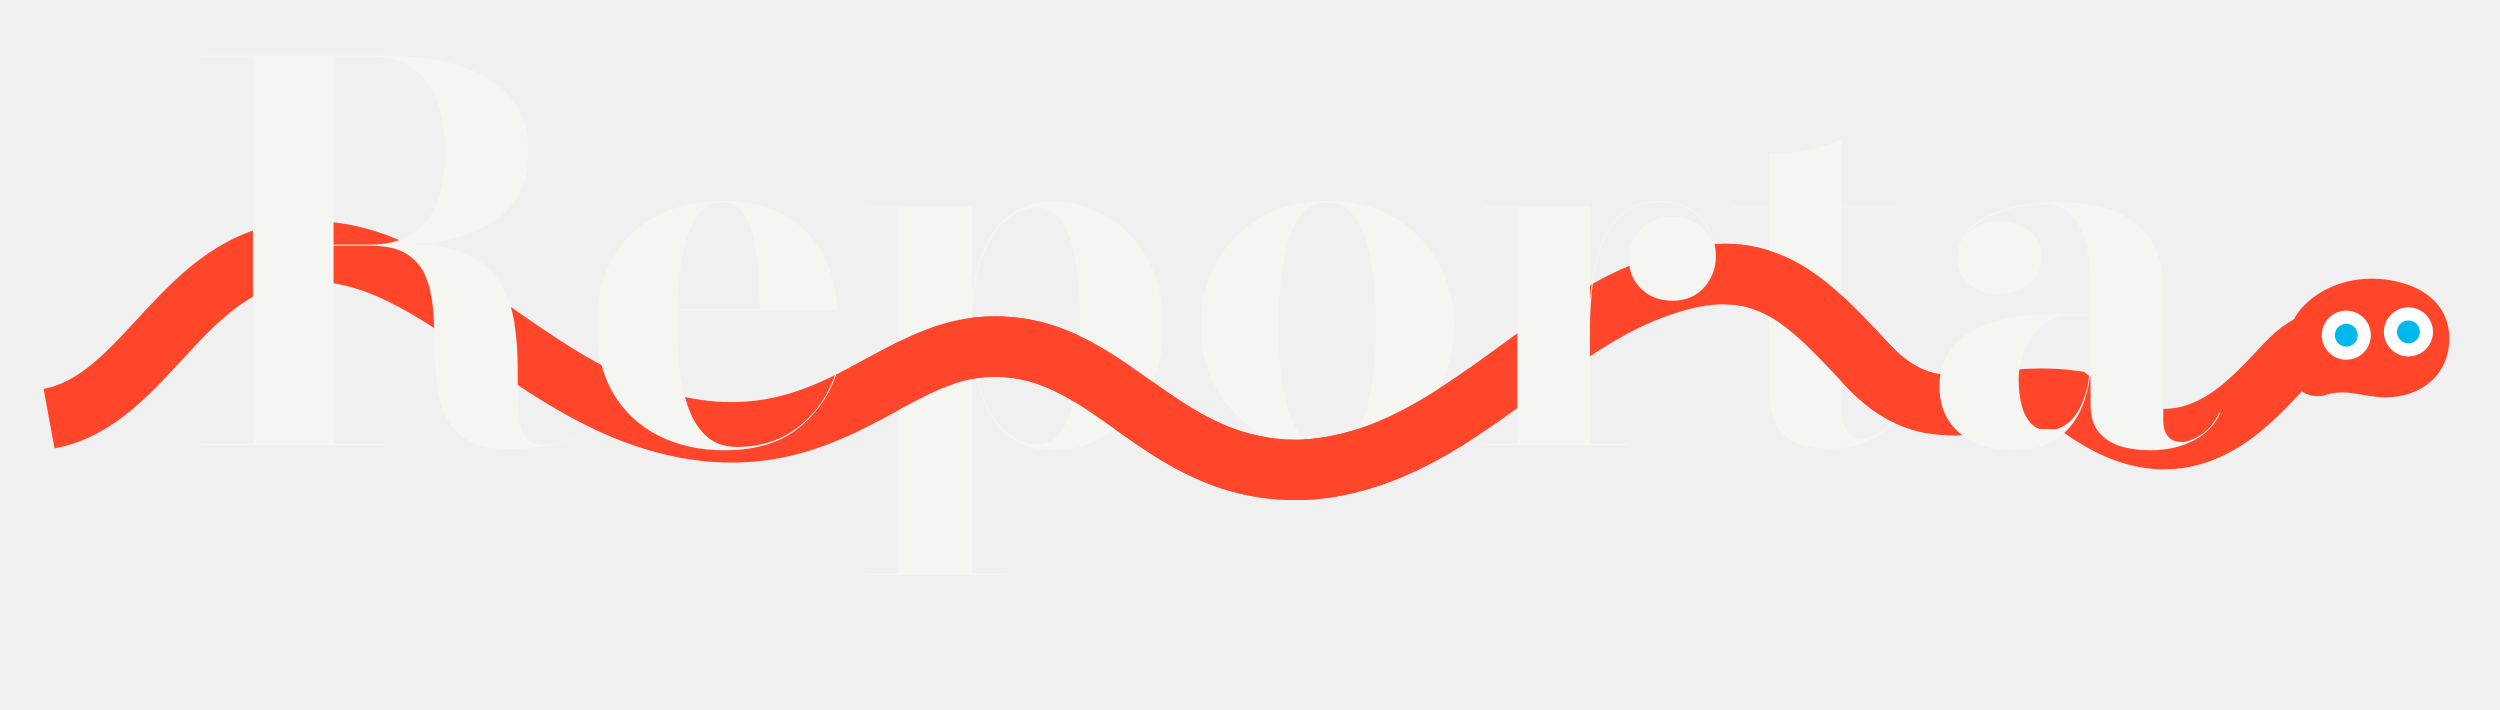
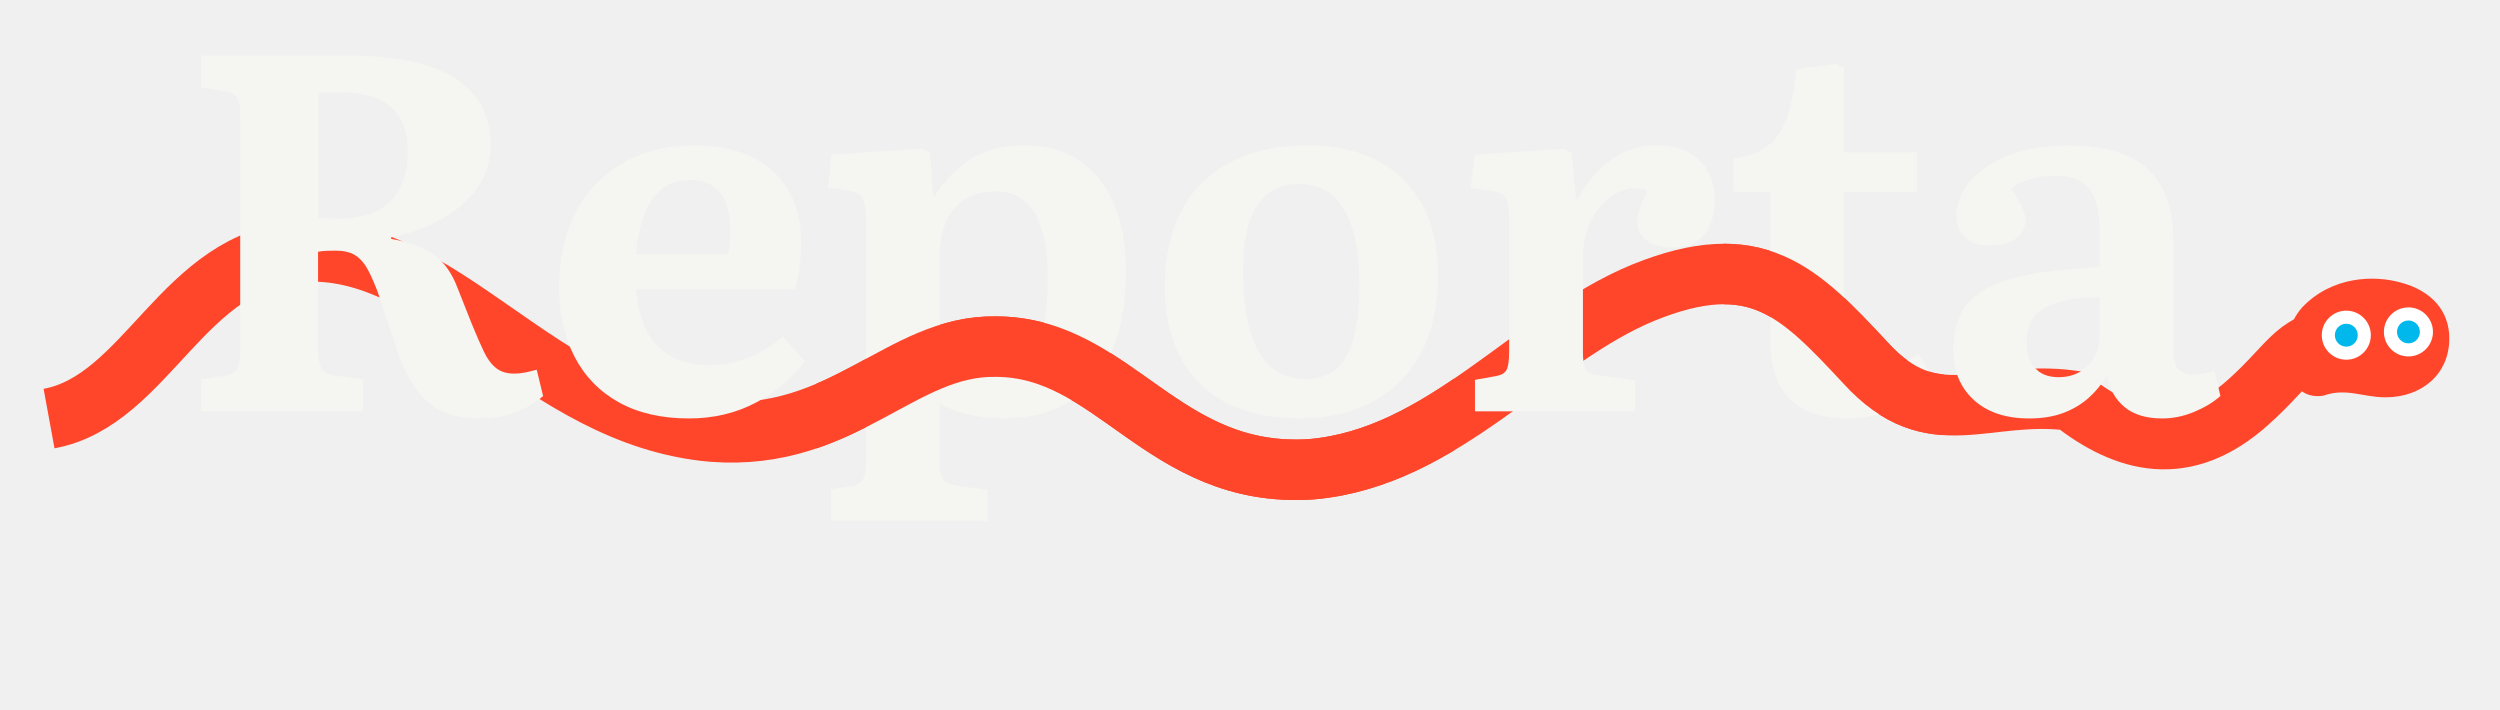
<svg xmlns="http://www.w3.org/2000/svg" width="1529" height="434" viewBox="0 0 1529 434" role="img" aria-labelledby="title">
  <defs>
    <clipPath id="weave">
-       <rect x="520.705" y="0" width="377.575" height="434" />
-       <rect x="1054.034" y="0" width="123.992" height="434" />
+       <rect x="499.352" y="0" width="390.143" height="434" />
+       <rect x="1054.357" y="0" width="134.347" height="434" />
    </clipPath>
  </defs>
  <g id="snake">
    <path d="M30 256 C90 245 112 158 184 154 C270 148 330 255 436 264 C516 270 551 211 609 212 C682 212 711 293 802 287 C883 280 937 207 1005 179 C1074 151 1100 178 1141 222 C1182 267 1214 238 1267 245 C1300 271 1336 281 1375 246 C1403 221 1404 207 1435 207" fill="none" stroke="#FF462A" stroke-width="37" stroke-linecap="butt" />
    <path d="M1408 188 C1426 169 1452 168 1469 173 C1487 178 1498 190 1498 207 C1498 229 1481 243 1459 243 C1445 243 1435 237 1421 242 C1396 246 1391 207 1408 188 Z" fill="#FF462A" />
    <g fill="#FFFFFF">
      <circle cx="1435" cy="205" r="15" />
      <circle cx="1473" cy="203" r="15" />
    </g>
    <g fill="#00B8EC">
      <circle cx="1435" cy="205" r="7" />
      <circle cx="1473" cy="203" r="7" />
    </g>
  </g>
-   <g id="wordmark-bodoni-moda" fill="#F5F5F2" transform="translate(117.6798 272.2177) scale(0.1588118 -0.1588118)">
-     <path id="letter-0-R" d="M393.5 768.0V772.0H683.565Q779.746 772.0 844.123 811.75Q908.5 851.5 941.0 931.146Q973.5 1010.791 973.5 1130.0Q973.5 1249.0 941.0 1330.5Q908.5 1412.0 843.896 1454.0Q779.292 1496.0 683.5 1496.0H33.5V1500.0H733.681Q899.609 1500.0 1025.804 1461.5Q1152 1423 1222.75 1341.5Q1293.5 1260.0 1293.5 1130.0Q1293.5 1000.0 1226.75 920.343Q1160.0 840.687 1034.645 804.343Q909.29 768.0 733.5 768.0ZM33.5 0.0V4.0H743.5V0.0ZM233 2V1498H543.5V2.0ZM1223.5 -15.0Q1121.5 -15.0 1063.25 17.753Q1005.0 50.507 977.5 106.542Q950.0 162.577 942.0 232.295Q934.0 302.014 933.25 376.382Q932.5 450.751 927.0 520.47Q921.5 590.188 899.5 646.297Q877.5 702.406 826.446 735.203Q775.392 768.0 683.298 768.0H393.5V772.0H843.5Q984.167 772.0 1066.083 730.25Q1148.0 688.5 1188.0 620.0Q1228.0 551.5 1240.25 469.25Q1252.5 387.0 1252.5 304.75Q1252.5 222.5 1254.5 154.0Q1256.5 85.5 1275.75 43.75Q1295 2 1348 2Q1380 2 1410.25 10.0Q1440.5 18.0 1461.5 28.0L1463.5 26.0Q1439.5 13.0 1376.5 -1.0Q1313.5 -15.0 1223.5 -15.0Z" />
-     <path id="letter-1-e" d="M2048.5 -20.0Q1907.5 -20.0 1796.5 35.5Q1685.5 91.0 1621.5 198.0Q1557.5 305.0 1557.5 460.0Q1557.5 615.0 1620.0 722.0Q1682.5 829.0 1792.0 884.5Q1901.5 940.0 2042.5 940.0Q2191.5 940.0 2288.75 880.5Q2386 821 2433.75 725.0Q2481.5 629.0 2481.5 520.0H1691.5V524.0H2184.5Q2184.5 590.5 2180.0 662.0Q2175.5 733.5 2161.5 796.0Q2147.5 858.5 2119.0 897.25Q2090.5 936.0 2042.5 936.0Q1991 936 1957.0 897.5Q1923 859 1903.25 793.5Q1883.5 728.0 1875.5 647.0Q1867.5 566.0 1867.5 480.0Q1867.5 383.5 1877.0 295.5Q1886.5 207.5 1911.5 139.75Q1936.5 72.0 1981.5 32.5Q2026.5 -7.0 2097 -7Q2241 -7 2341.75 76.75Q2442.5 160.5 2479.5 286.0H2483.5Q2444.5 156.0 2337.5 68.0Q2230.5 -20.0 2048.5 -20.0Z" />
-     <path id="letter-2-p" d="M2592 -500V-496H2722.5V916.0H2592V920H3002V555.5Q3018.5 739.5 3098.0 838.75Q3177.5 938.0 3314.5 938.0Q3423.5 938.0 3520.5 881.0Q3617.5 824.0 3678.0 717.0Q3738.5 610.0 3738.5 460.0Q3738.5 310.0 3678.0 202.5Q3617.5 95.0 3520.5 37.5Q3423.5 -20.0 3314.5 -20.0Q3178.5 -20.0 3098.5 80.5Q3018.5 181.0 3002 365V-496H3132V-500ZM3254 3Q3313 3 3349.0 57.25Q3385.0 111.5 3401.75 213.75Q3418.5 316.0 3418.5 460.0Q3418.5 604.0 3401.75 705.75Q3385.0 807.5 3349.0 861.25Q3313 915 3254 915Q3190 915 3132.25 865.25Q3074.5 815.5 3038.25 714.75Q3002 614 3002 460Q3002 306 3038.25 204.75Q3074.5 103.5 3132.25 53.25Q3190 3 3254 3Z" />
-     <path id="letter-3-o" d="M4370.5 -20.0Q4219.703 -20.0 4110.352 46.0Q4001 112 3941.75 221.0Q3882.5 330.0 3882.5 460.0Q3882.5 590.0 3941.75 699.0Q4001 808 4110.352 874.0Q4219.703 940.0 4370.5 940.0Q4521.704 940.0 4631.102 874.0Q4740.5 808.0 4799.5 699.0Q4858.5 590.0 4858.5 460.0Q4858.5 330.0 4799.5 221.0Q4740.5 112.0 4631.102 46.0Q4521.704 -20.0 4370.5 -20.0ZM4370.5 -16.0Q4426 -16 4462.5 24.25Q4499.0 64.5 4520.0 132.75Q4541 201 4549.75 286.119Q4558.5 371.239 4558.5 460.12Q4558.5 549.5 4549.75 634.25Q4541 719 4520.0 787.25Q4499.0 855.5 4462.5 895.75Q4426 936 4370.5 936.0Q4315 936 4278.5 895.75Q4242.0 855.5 4221.0 787.25Q4200 719 4191.25 634.13Q4182.5 549.26 4182.5 459.881Q4182.5 371.0 4191.25 286.0Q4200 201 4221.0 132.75Q4242.0 64.5 4278.5 24.25Q4315 -16 4370.5 -16.0Z" />
-     <path id="letter-4-r" d="M5378 441Q5378.0 544.5 5390.5 634.75Q5403 725 5433.25 793.5Q5463.5 862.0 5516.75 901.0Q5570 940 5651.5 940.0Q5720 940 5768.0 909.25Q5816.0 878.5 5841.5 830.0Q5867.0 781.5 5867.0 727.5Q5867 658 5821.5 607.0Q5776 556 5701 556Q5625.5 556.0 5579.0 602.25Q5532.5 648.5 5532.5 712.0Q5532.5 786.0 5580.25 832.75Q5628.0 879.5 5698.5 879.5Q5747.0 879.5 5784.75 857.75Q5822.5 836.0 5844.0 801.5Q5865.5 767.0 5865.5 727.5H5863.0Q5863 780 5838.0 827.75Q5813.0 875.5 5766.0 905.75Q5719 936 5651.5 936.0Q5570.5 936.0 5518.0 896.75Q5465.5 857.5 5435.75 788.75Q5406 720 5394.0 630.5Q5382 541 5382 441ZM5382 920V4H5529V0H4972V4H5102.5V916.0H4972V920Z" />
-     <path id="letter-5-t" d="M6303 -14Q6206 -14 6156.25 18.25Q6106.5 50.5 6088.75 106.25Q6071 162 6071 232V1120Q6138.5 1120.0 6218.5 1135.25Q6298.5 1150.5 6351 1180V165Q6351 90 6369.0 58.5Q6387 27 6427 27Q6476.5 27.0 6532.25 74.0Q6588 121 6621.5 204.0H6625.5Q6589.5 108.0 6507.25 47.0Q6425 -14 6303 -14ZM5925 916V920H6565V916Z" />
-     <path id="letter-6-a" d="M7539 -20Q7474.5 -20.0 7422.75 -3.5Q7371 13 7340.5 51.5Q7310 90 7310 155V609Q7310 681 7297.0 754.5Q7284 828 7244.0 877.25Q7204.0 926.5 7124.0 926.5Q7075.0 926.5 7019.25 914.5Q6963.5 902.5 6914.0 877.75Q6864.5 853.0 6833.25 814.5Q6802 776 6802 722H6800Q6800.0 784.5 6847.25 823.25Q6894.5 862.0 6957 862Q7022.5 862.0 7071.75 827.0Q7121 792 7121 726Q7121 655 7070.75 618.5Q7020.5 582.0 6957 582Q6888.5 582.0 6843.25 619.5Q6798 657 6798 722Q6798 778 6830.5 818.5Q6863 859 6917.5 885.0Q6972 911 7039.0 923.5Q7106 936 7174 936Q7327 936 7418.25 893.25Q7509.5 850.5 7549.75 776.5Q7590.0 702.5 7590 609V91.5Q7590.0 58.5 7606.75 35.25Q7623.5 12.0 7663 12Q7692 12 7735.25 39.5Q7778.5 67.0 7806.5 126.5L7810.0 125.5Q7780.0 55.5 7707.25 17.75Q7634.5 -20.0 7539 -20ZM7013 -20Q6883 -20 6805.5 46.5Q6728 113 6728 227Q6728 361 6843.0 432.5Q6958 504 7171 504H7403V500H7239.5Q7164 500 7118.75 458.25Q7073.5 416.5 7053.25 358.75Q7033 301 7033 251Q7033.0 203.5 7043.25 159.0Q7053.5 114.5 7078.5 85.75Q7103.5 57.0 7145.5 57.0Q7191 57 7228.25 89.5Q7265.5 122.0 7287.75 189.25Q7310.0 256.5 7310 361H7314Q7314 242 7281.0 156.5Q7248 71 7181.5 25.5Q7115 -20 7013 -20Z" />
+   <g id="wordmark-literata" fill="#F5F5F2" transform="translate(107.0549 251.5859) scale(0.309723 -0.309723)">
+     <path id="letter-0-R" d="M601.076 -14.0Q557.428 -14.0 527.26 0.265Q497.092 14.53 476.364 43.515Q455.637 72.5 439.969 116.308L400.635 234.612Q390.599 261.055 381.031 279.316Q371.463 297.578 356.956 307.444Q342.448 317.31 317.317 317.31Q307.851 317.31 299.067 317.019Q290.284 316.727 282.419 315.211V121.282Q282.419 97.881 288.735 85.889Q295.052 73.897 319.086 70.115L371.188 63.301V0.0H51.482V63.301L97.683 70.715Q116.683 73.964 122.683 83.657Q128.683 93.349 128.683 122.25V585.353Q128.683 609.621 122.366 619.521Q116.049 629.421 95.215 632.619L51.482 639.216V702.518H344.546Q406.915 702.518 458.183 692.668Q509.451 682.819 546.185 661.744Q582.918 640.669 603.002 606.986Q623.085 573.303 623.085 525.602Q623.085 491.685 610.195 464.593Q597.304 437.502 576.155 416.735Q555.006 395.968 528.913 381.201Q502.82 366.434 476.366 357.033Q449.911 347.633 426.952 344.165V340.433Q480.108 331.399 510.74 309.653Q541.371 287.907 558.021 243.239L586.747 170.764Q599.663 139.298 609.989 117.706Q620.314 96.114 634.148 85.33Q647.983 74.545 669.816 74.545Q680.019 74.545 690.422 76.538Q700.824 78.531 714.189 82.267L726.819 30.311Q704.649 10.638 673.097 -1.681Q641.544 -14.0 601.076 -14.0ZM326.284 380.682Q369.452 380.682 399.002 396.084Q428.552 411.487 444.068 441.251Q459.584 471.014 459.584 512.172Q459.584 554.698 443.802 580.23Q428.02 605.762 398.804 617.741Q369.588 629.72 327.884 629.72H283.518V382.231Q296.985 381.231 307.468 380.957Q317.951 380.682 326.284 380.682Z" />
+     <path id="letter-1-e" d="M1014.978 -14.0Q933.315 -14.0 875.982 18.041Q818.65 50.081 788.575 108.489Q758.5 166.898 758.5 244.868Q758.5 333.354 792.659 396.071Q826.818 458.788 887.385 492.146Q947.952 525.504 1026.7 525.504Q1090.4 525.504 1137.591 503.07Q1184.783 480.637 1210.549 438.062Q1236.316 395.487 1236.316 336.237Q1236.316 313.66 1233.617 289.125Q1230.919 264.591 1225.105 240.847H911.336Q913.417 193.117 930.991 159.509Q948.566 125.901 979.41 108.764Q1010.254 91.627 1051.708 91.627Q1095.557 91.627 1131.767 106.226Q1167.977 120.824 1200.584 147.431L1243.696 99.057Q1205.897 48.226 1146.673 17.113Q1087.449 -14.0 1014.978 -14.0ZM910.653 310.714H1092.647Q1094.597 322.498 1095.297 334.434Q1095.997 346.369 1095.997 358.837Q1095.997 407.025 1076.265 431.947Q1056.533 456.869 1017.401 456.869Q984.82 456.869 962.32 439.577Q939.82 422.285 926.953 389.694Q914.086 357.102 910.653 310.714Z" />
+     <path id="letter-2-p" d="M1295.484 -216.0V-153.798L1336.233 -147.199Q1351.199 -145.233 1357.699 -135.476Q1364.198 -125.718 1364.198 -99.651V372.458Q1364.198 409.423 1357.24 421.248Q1350.282 433.074 1329.164 435.939L1289.514 441.371L1296.561 507.321L1475.583 518.803L1490.727 510.954L1496.956 424.823H1499.839Q1520.535 456.705 1545.375 478.955Q1570.216 501.204 1602.365 513.354Q1634.514 525.504 1675.012 525.504Q1738.879 525.504 1783.956 496.446Q1829.033 467.389 1853.36 411.514Q1877.686 355.638 1877.686 274.133Q1877.686 185.551 1850.543 120.768Q1823.4 55.985 1769.056 20.992Q1714.713 -14.0 1634.111 -14.0Q1598.815 -14.0 1565.925 -6.217Q1533.035 1.566 1509.968 15.666V-99.068Q1509.968 -123.485 1516.625 -133.793Q1523.282 -144.1 1543.168 -146.65L1604.428 -155.08V-216.0ZM1611.068 70.443Q1648.167 70.443 1673.109 90.927Q1698.05 111.412 1710.617 153.953Q1723.184 196.494 1723.184 261.481Q1723.184 320.53 1711.433 358.912Q1699.682 397.293 1676.973 415.845Q1654.263 434.396 1619.864 434.396Q1584.966 434.396 1560.334 418.773Q1535.701 403.149 1522.834 374.933Q1509.968 346.718 1509.968 307.333V104.665Q1526.535 90.196 1555.018 80.32Q1583.501 70.443 1611.068 70.443Z" />
+     <path id="letter-3-o" d="M2218.218 -14.0Q2135.719 -14.0 2076.527 16.534Q2017.335 47.067 1985.918 105.192Q1954.5 163.317 1954.5 245.684Q1954.5 337.584 1989.267 399.793Q2024.034 462.002 2087.558 493.753Q2151.083 525.504 2235.717 525.504Q2313.501 525.504 2371.318 496.595Q2429.135 467.686 2461.518 410.427Q2493.902 353.168 2493.902 267.719Q2493.902 179.186 2460.843 116.019Q2427.784 52.852 2366.175 19.426Q2304.566 -14.0 2218.218 -14.0ZM2232.036 64.062Q2269.417 64.062 2292.775 84.022Q2316.132 103.982 2327.415 144.774Q2338.698 185.565 2338.698 246.469Q2338.698 299.849 2330.607 338.282Q2322.515 376.715 2306.999 401.16Q2291.482 425.605 2269.674 437.348Q2247.866 449.09 2220.067 449.09Q2185.017 449.09 2160.259 431.488Q2135.502 413.885 2122.303 376.202Q2109.104 338.518 2109.104 277.133Q2109.104 206.313 2123.063 158.955Q2137.022 111.598 2164.463 87.83Q2191.905 64.062 2232.036 64.062Z" />
+     <path id="letter-4-r" d="M2566.927 0.0V62.202L2608.859 69.717Q2624.792 72.599 2629.592 82.457Q2634.392 92.315 2634.392 118.282V373.008Q2634.392 406.674 2629.108 419.141Q2623.824 431.608 2601.058 434.84L2558.609 440.822L2565.839 506.771L2743.294 518.803L2757.706 510.404L2766.717 418.379H2769.949Q2794.929 468.635 2835.521 497.069Q2876.113 525.504 2925.411 525.504Q2978.344 525.504 3009.252 496.512Q3040.16 467.52 3040.16 419.221Q3040.16 388.376 3030.802 367.035Q3021.445 345.694 3002.954 334.644Q2984.463 323.593 2957.461 323.593Q2922.294 323.593 2904.802 338.044Q2887.311 352.495 2887.311 374.312Q2887.311 382.682 2889.171 390.726Q2891.031 398.771 2895.527 409.684Q2900.023 420.596 2907.097 435.686Q2885.578 444.303 2863.108 437.769Q2840.638 431.236 2821.894 412.427Q2803.149 393.618 2791.638 365.774Q2780.128 337.93 2780.128 304.059V116.382Q2780.128 92.1 2785.161 82.791Q2790.194 73.483 2807.495 71.517L2882.823 61.602V0.0Z" />
+     <path id="letter-5-t" d="M3302.269 -14.0Q3252.424 -14.0 3218.584 2.773Q3184.743 19.547 3167.502 53.821Q3150.261 88.095 3150.261 139.764V433.393H3076.931V499.141Q3119.716 504.807 3144.958 524.222Q3170.2 543.637 3183.242 580.984Q3196.284 618.332 3201.302 675.813L3279.934 686.196L3295.997 678.297V511.504H3440.158V433.393H3295.997V162.362Q3295.997 124.524 3309.713 104.506Q3323.43 84.487 3357.463 84.487Q3380.014 84.487 3401.399 91.947Q3422.783 99.407 3443.432 113.245L3473.302 60.589Q3441.618 27.094 3398.962 6.547Q3356.306 -14.0 3302.269 -14.0Z" />
+     <path id="letter-6-a" d="M3661.464 -14.0Q3591.482 -14.0 3551.4 23.041Q3511.318 60.081 3511.318 122.167Q3511.318 180.213 3540.958 214.053Q3570.598 247.894 3634.272 264.086Q3697.946 280.278 3800.349 284.562V355.732Q3800.349 393.666 3791.782 417.832Q3783.215 441.999 3763.84 453.631Q3744.465 465.264 3710.949 465.264Q3687.062 465.264 3663.207 458.262Q3639.352 451.26 3625.9 439.824Q3636.159 424.2 3642.479 412.254Q3648.8 400.309 3651.451 392.19Q3654.102 384.071 3654.102 377.602Q3654.102 356.303 3635.719 341.827Q3617.336 327.352 3584.087 327.352Q3551.285 327.352 3534.485 343.178Q3517.685 359.004 3517.685 386.105Q3517.685 424.517 3545.826 456.043Q3573.966 487.568 3623.157 506.353Q3672.349 525.137 3735.383 525.137Q3807.214 525.137 3853.79 504.955Q3900.366 484.772 3923.242 442.905Q3946.119 401.038 3946.119 336.633V117.73Q3946.119 94.994 3955.519 83.952Q3964.92 72.91 3985.434 72.91Q3995.752 72.91 4005.819 74.986Q4015.886 77.061 4027.136 80.479L4038.915 30.389Q4018.761 12.214 3987.445 -0.893Q3956.129 -14.0 3924.097 -14.0Q3876.328 -14.0 3849.137 8.901Q3821.945 31.803 3814.895 71.19Q3800.295 45.968 3778.971 26.867Q3757.646 7.765 3728.739 -3.117Q3699.831 -14.0 3661.464 -14.0ZM3719.105 67.482Q3743.254 67.482 3761.419 77.991Q3779.585 88.5 3789.967 107.475Q3800.349 126.451 3800.349 151.069V224.691Q3751.298 224.573 3719.116 215.338Q3686.934 206.103 3671.628 187.015Q3656.321 167.927 3656.321 137.267Q3656.321 105.105 3672.346 86.294Q3688.371 67.482 3719.105 67.482Z" />
  </g>
  <g clip-path="url(#weave)">
    <path d="M30 256 C90 245 112 158 184 154 C270 148 330 255 436 264 C516 270 551 211 609 212 C682 212 711 293 802 287 C883 280 937 207 1005 179 C1074 151 1100 178 1141 222 C1182 267 1214 238 1267 245 C1300 271 1336 281 1375 246 C1403 221 1404 207 1435 207" fill="none" stroke="#FF462A" stroke-width="37" stroke-linecap="butt" />
    <path d="M1408 188 C1426 169 1452 168 1469 173 C1487 178 1498 190 1498 207 C1498 229 1481 243 1459 243 C1445 243 1435 237 1421 242 C1396 246 1391 207 1408 188 Z" fill="#FF462A" />
    <g fill="#FFFFFF">
      <circle cx="1435" cy="205" r="15" />
      <circle cx="1473" cy="203" r="15" />
    </g>
    <g fill="#00B8EC">
      <circle cx="1435" cy="205" r="7" />
      <circle cx="1473" cy="203" r="7" />
    </g>
  </g>
</svg>
